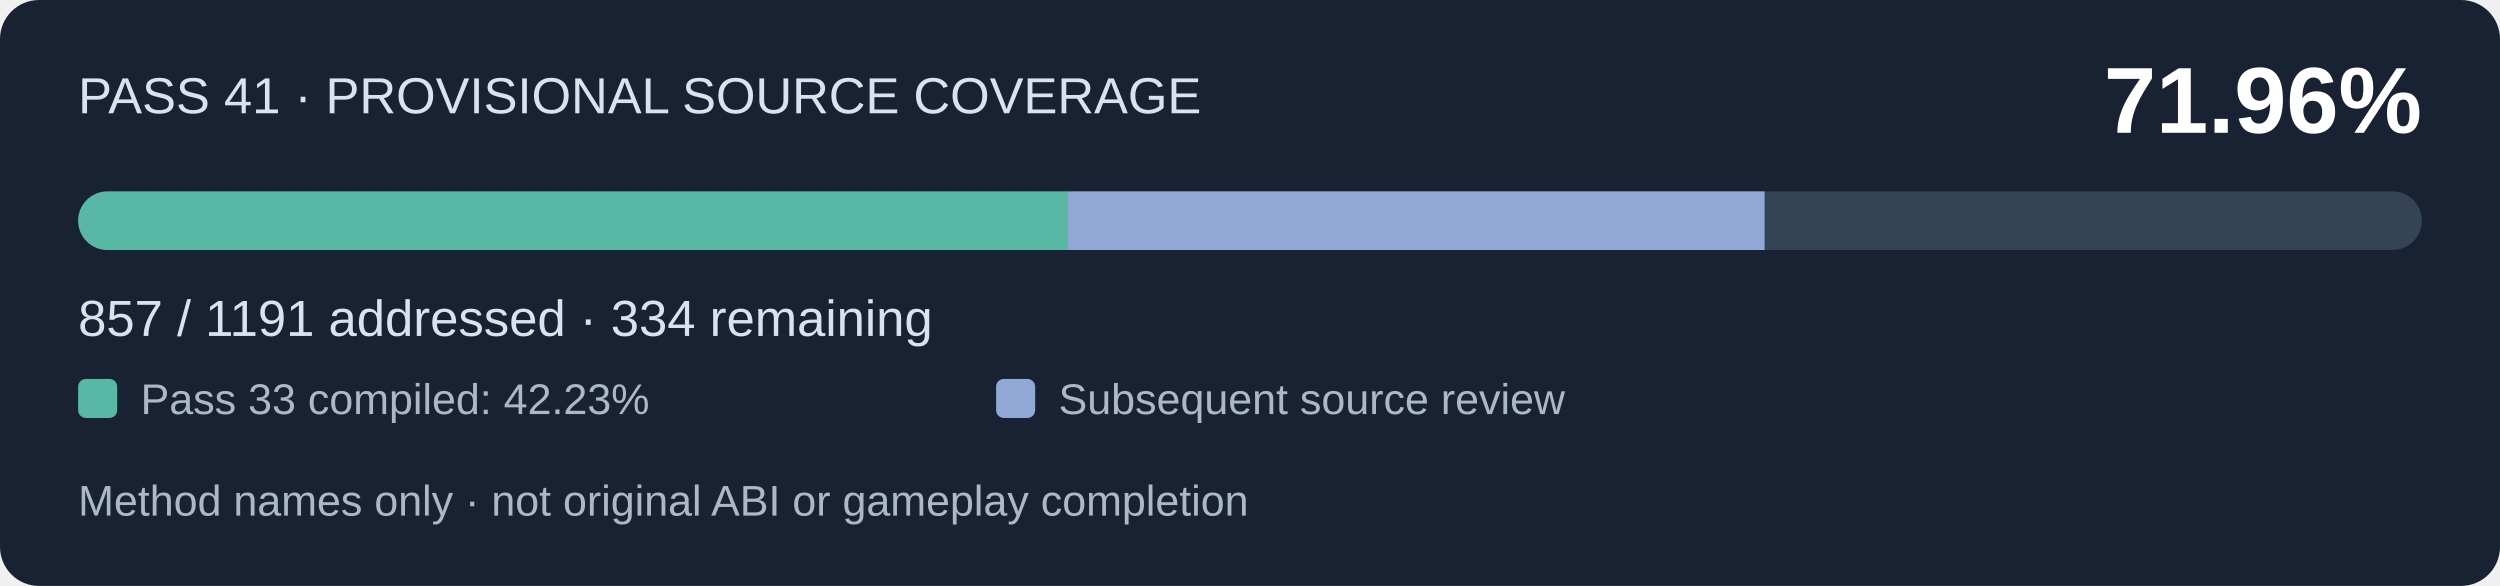
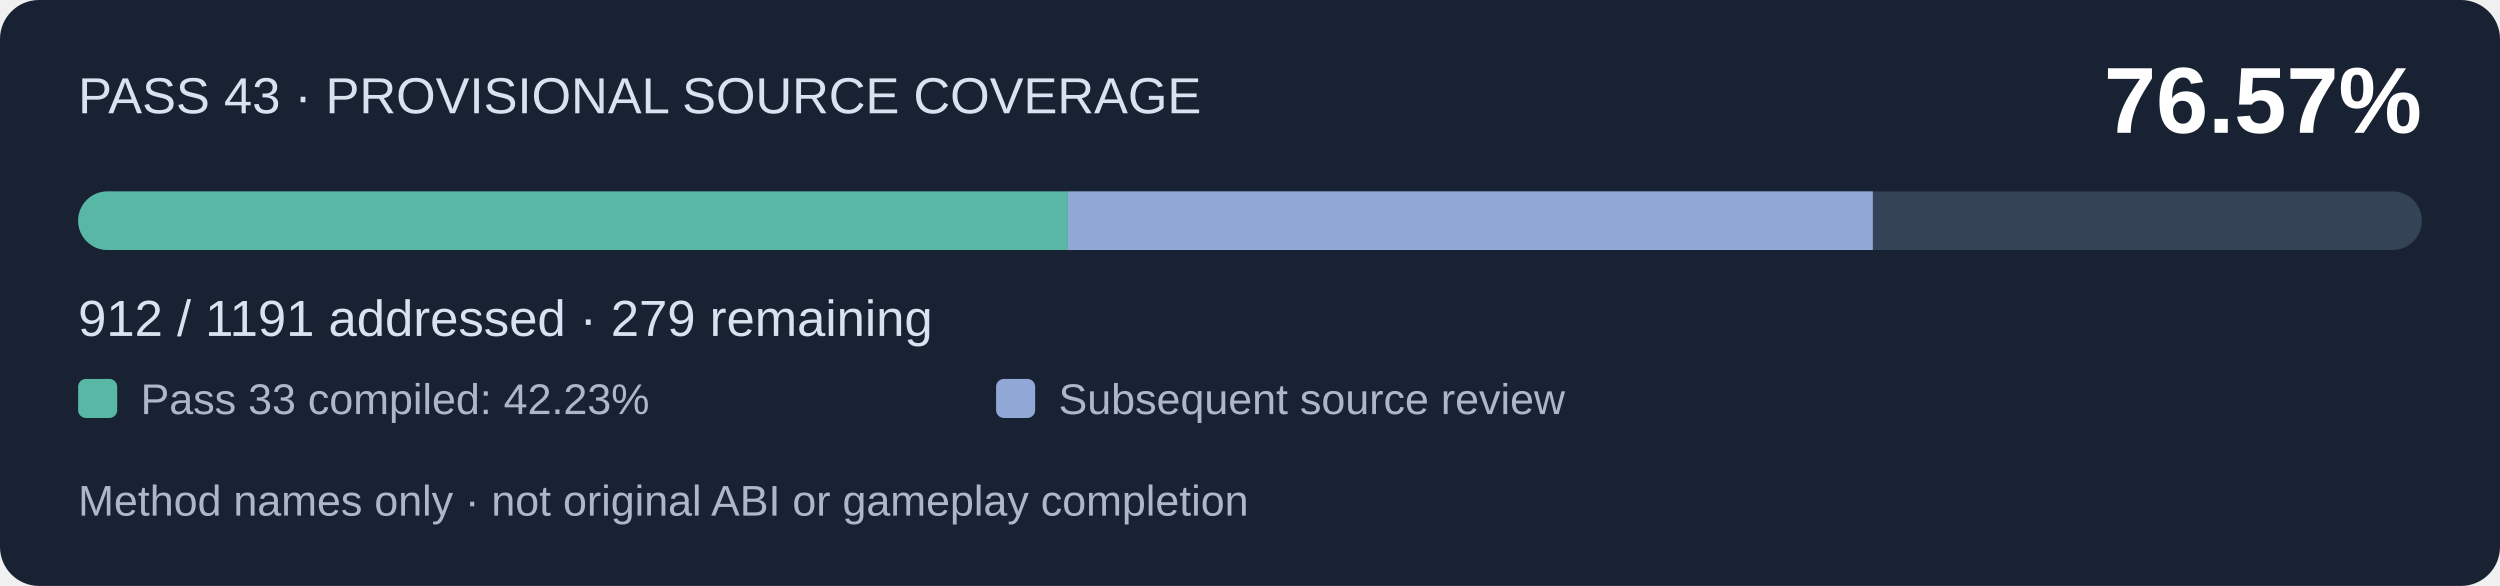
<svg xmlns="http://www.w3.org/2000/svg" width="640" height="150" viewBox="0 0 640 150" role="img" aria-labelledby="title description">
  <rect width="640" height="150" rx="10" fill="#182233" />
-   <text x="20" y="29" fill="#d8e3ef" font-family="Verdana,Arial,sans-serif" font-size="13">PASS 41 · PROVISIONAL SOURCE COVERAGE</text>
-   <text x="620" y="34" text-anchor="end" fill="#ffffff" font-family="Verdana,Arial,sans-serif" font-size="24" font-weight="bold">71.96%</text>
+   <text x="20" y="29" fill="#d8e3ef" font-family="Verdana,Arial,sans-serif" font-size="13">PASS 43 · PROVISIONAL SOURCE COVERAGE</text>
+   <text x="620" y="34" text-anchor="end" fill="#ffffff" font-family="Verdana,Arial,sans-serif" font-size="24" font-weight="bold">76.57%</text>
  <rect x="20" y="49" width="600" height="15" rx="7.5" fill="#354357" />
  <clipPath id="bar">
    <rect x="20" y="49" width="600" height="15" rx="7.5" />
  </clipPath>
  <g clip-path="url(#bar)">
    <rect x="20" y="49" width="253.4" height="15" fill="#58b7a5" />
-     <rect x="273.401" y="49" width="178.338" height="15" fill="#91a8d7" />
+     <rect x="273.401" y="49" width="206.045" height="15" fill="#91a8d7" />
  </g>
-   <text x="20" y="86" fill="#d8e3ef" font-family="Verdana,Arial,sans-serif" font-size="13">857 / 1191 addressed · 334 remaining</text>
+   <text x="20" y="86" fill="#d8e3ef" font-family="Verdana,Arial,sans-serif" font-size="13">912 / 1191 addressed · 279 remaining</text>
  <rect x="20" y="97" width="10" height="10" rx="2" fill="#58b7a5" />
  <text x="36" y="106" fill="#acb8c8" font-family="Verdana,Arial,sans-serif" font-size="11">Pass 33 compiled: 42.23%</text>
  <rect x="255" y="97" width="10" height="10" rx="2" fill="#91a8d7" />
  <text x="271" y="106" fill="#acb8c8" font-family="Verdana,Arial,sans-serif" font-size="11">Subsequent source review</text>
  <text x="20" y="132" fill="#acb8c8" font-family="Verdana,Arial,sans-serif" font-size="11">Method names only · not original ABI or gameplay completion</text>
</svg>
